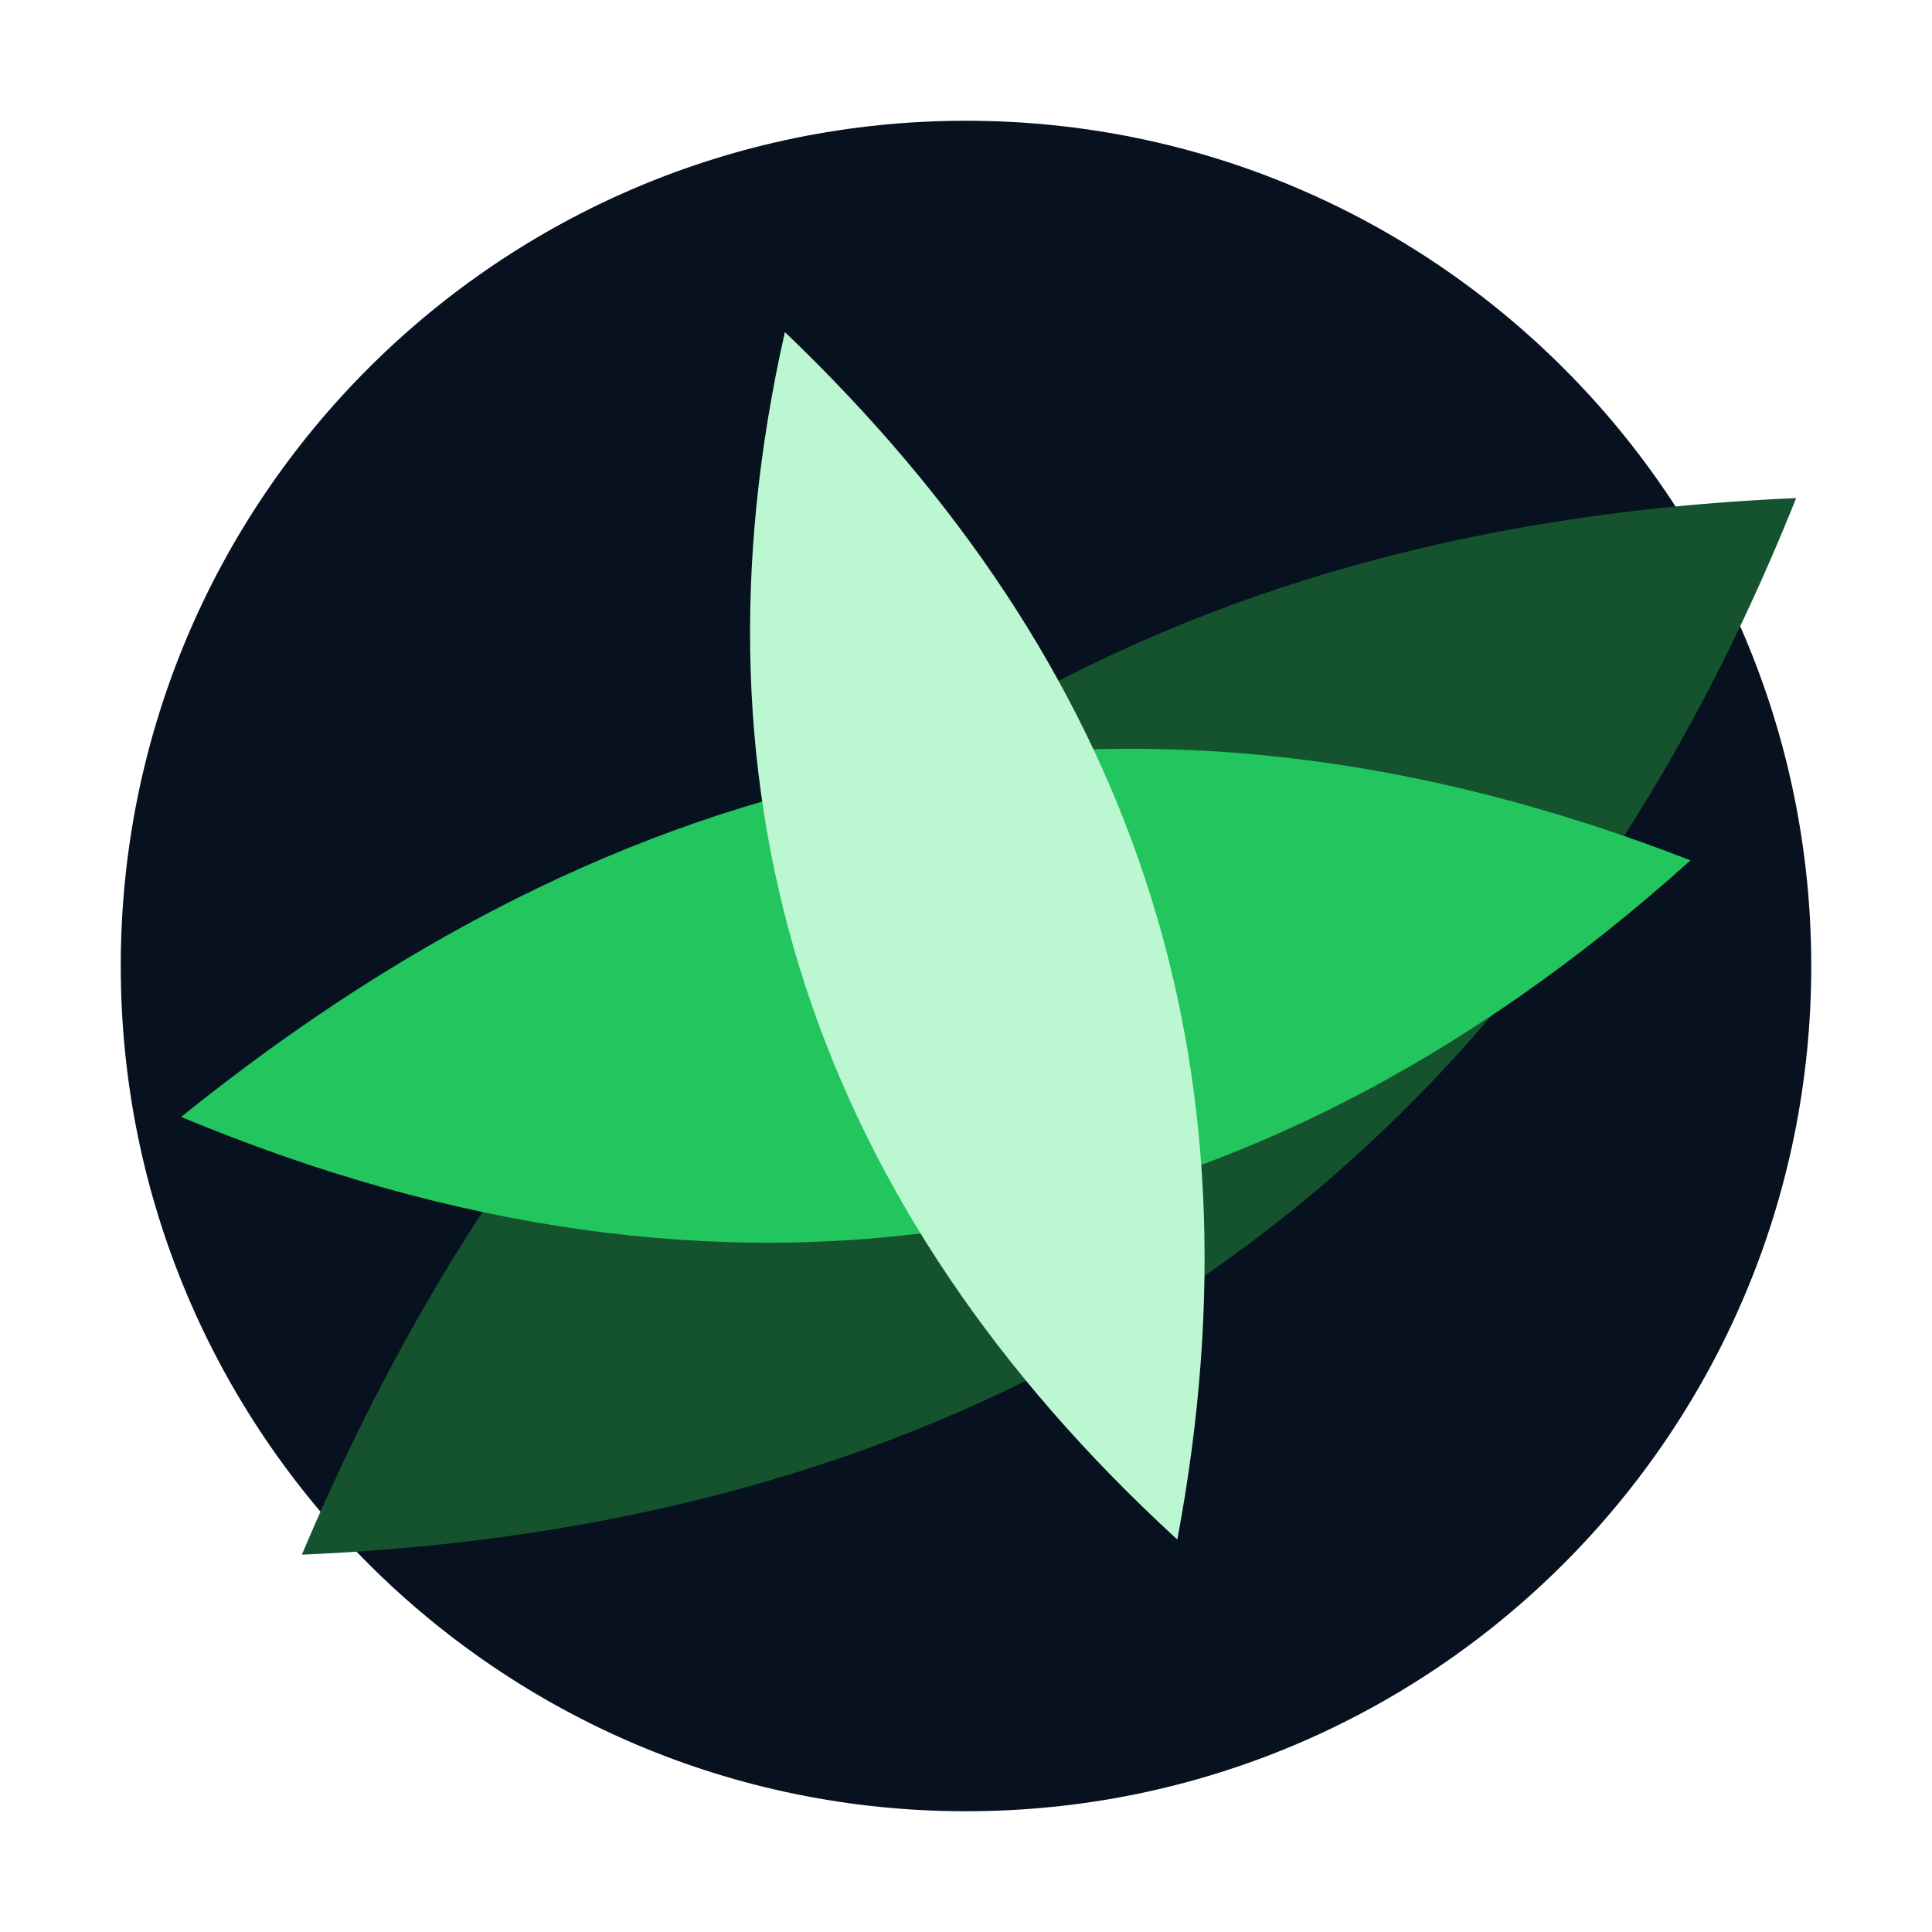
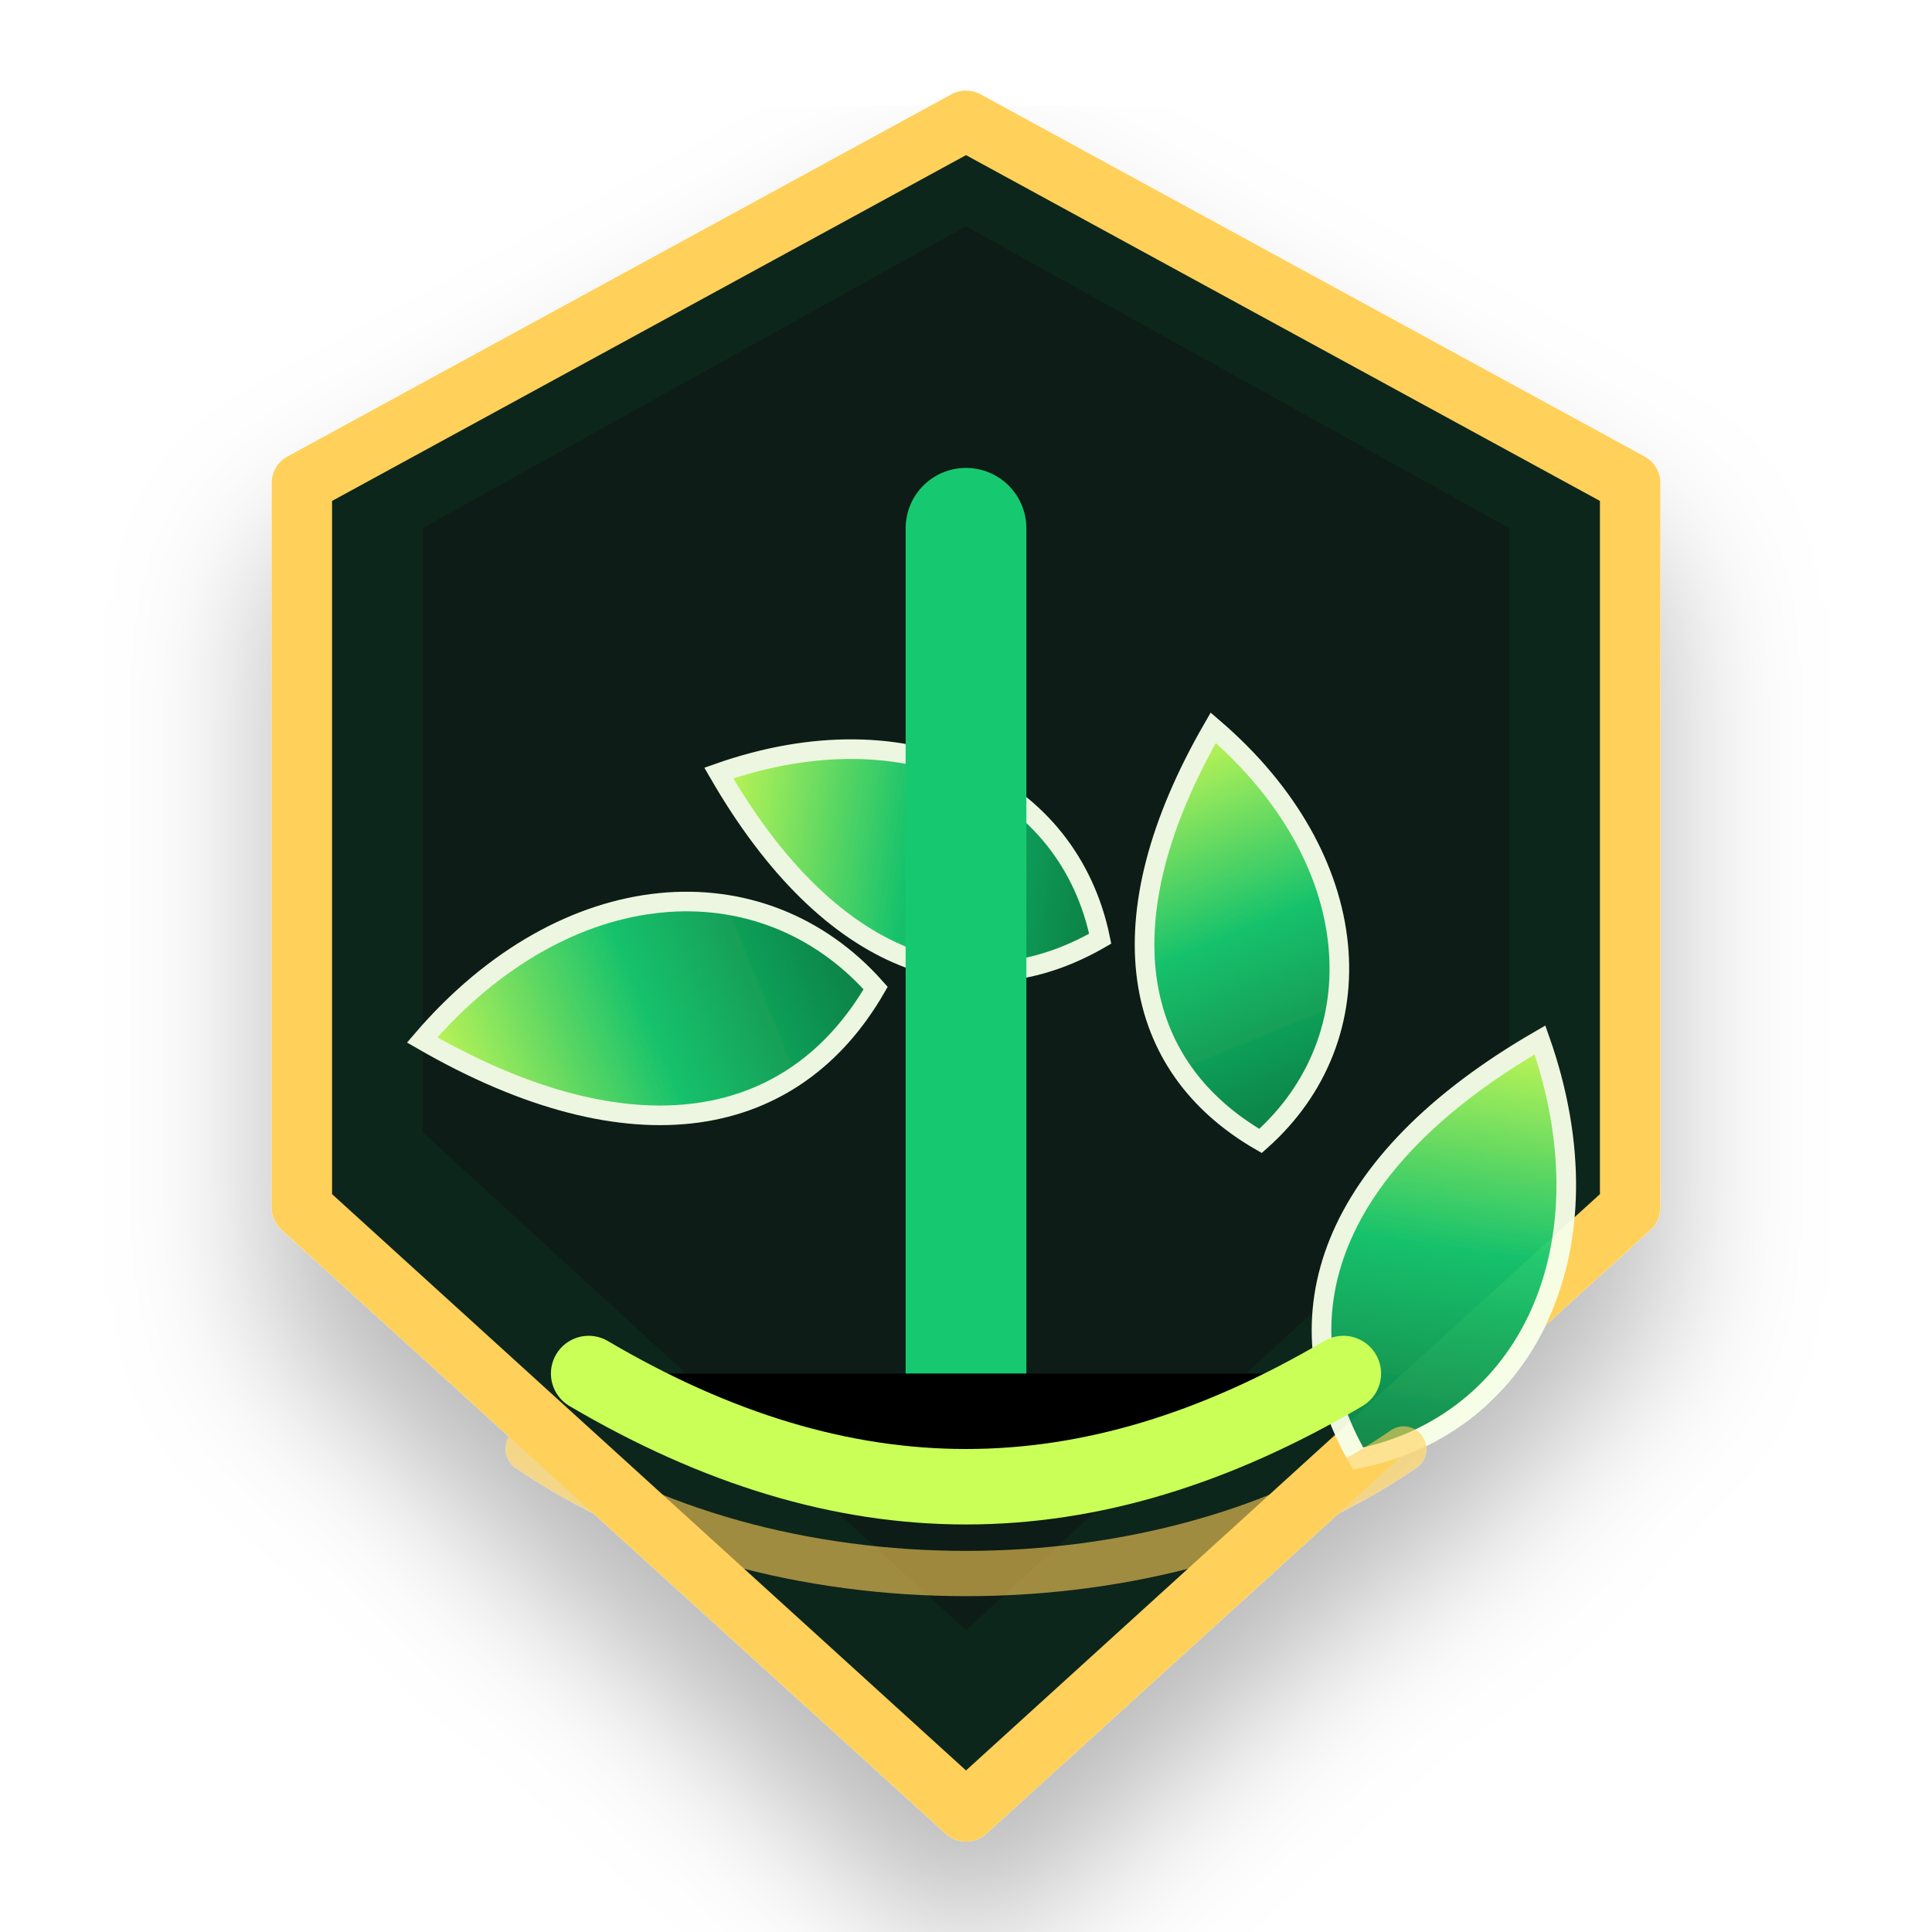
- <svg xmlns="http://www.w3.org/2000/svg" viewBox="0 0 128 128" role="img" aria-label="Overgrowth">
-   <circle cx="64" cy="64" r="56" fill="#08111f" />
-   <path fill="#14532d" d="M20 103c19-45 52-68 99-70-18 45-52 68-99 70Z" />
-   <path fill="#22c55e" d="M12 74c31-25 64-31 100-17-30 27-64 32-100 17Z" />
-   <path fill="#bbf7d0" d="M52 22c23 22 32 48 26 80-24-22-33-49-26-80Z" />
+ <svg xmlns="http://www.w3.org/2000/svg" viewBox="0 0 128 128" role="img" aria-label="CannaClicker event overgrowth">
+   <defs>
+     <filter id="softShadow" x="-30%" y="-30%" width="160%" height="170%">
+       <feDropShadow dx="0" dy="7" stdDeviation="5" flood-color="#000" flood-opacity=".28" />
+     </filter>
+     <linearGradient id="leafGradient" x1="0" x2="1" y1="0" y2="1">
+       <stop offset="0" stop-color="#caff58" />
+       <stop offset=".48" stop-color="#19c96f" />
+       <stop offset="1" stop-color="#0c7f46" />
+     </linearGradient>
+     <linearGradient id="goldGradient" x1="0" x2="1" y1="0" y2="1">
+       <stop offset="0" stop-color="#fff0a8" />
+       <stop offset=".55" stop-color="#ffd15a" />
+       <stop offset="1" stop-color="#ff9f43" />
+     </linearGradient>
+     <linearGradient id="glassGradient" x1="0" x2="1" y1="0" y2="1">
+       <stop offset="0" stop-color="#e8fff8" stop-opacity=".95" />
+       <stop offset=".55" stop-color="#76ffd0" stop-opacity=".72" />
+       <stop offset="1" stop-color="#71c7ff" stop-opacity=".48" />
+     </linearGradient>
+   </defs>
+   <g filter="url(#softShadow)">
+     <path d="M64 8 108 32v48l-44 40-44-40V32Z" fill="#10251a" stroke="#ffd15a" stroke-width="4" stroke-linejoin="round" />
+     <path d="M64 15 100 35v40l-36 33-36-33V35Z" fill="#0b1c13" opacity=".94" />
+     <path d="M0-18C16-15 24-3 20 9 8 9 0 0 0-18Z" transform="translate(42 77) rotate(-60) scale(0.9)" fill="url(#leafGradient)" stroke="#f7ffe8" stroke-width="1.444" opacity=".96" />
+     <path d="M0-18C16-15 24-3 20 9 8 9 0 0 0-18Z" transform="translate(55 64) rotate(-30) scale(0.82)" fill="url(#leafGradient)" stroke="#f7ffe8" stroke-width="1.585" opacity=".96" />
+     <path d="M0-18C16-15 24-3 20 9 8 9 0 0 0-18Z" transform="translate(73 61) rotate(30) scale(0.82)" fill="url(#leafGradient)" stroke="#f7ffe8" stroke-width="1.585" opacity=".96" />
+     <path d="M0-18C16-15 24-3 20 9 8 9 0 0 0-18Z" transform="translate(88 77) rotate(60) scale(0.9)" fill="url(#leafGradient)" stroke="#f7ffe8" stroke-width="1.444" opacity=".96" />
+     <path d="M64 93V35" stroke="#19c96f" stroke-width="8" stroke-linecap="round" />
+     <path d="M39 91c17 10 33 10 50 0" stroke="#caff58" stroke-width="5" stroke-linecap="round" />
+     <path d="M35 96c16 11 42 11 58 0" fill="none" stroke="#ffd15a" stroke-width="3" stroke-linecap="round" opacity=".6" />
+   </g>
</svg>
